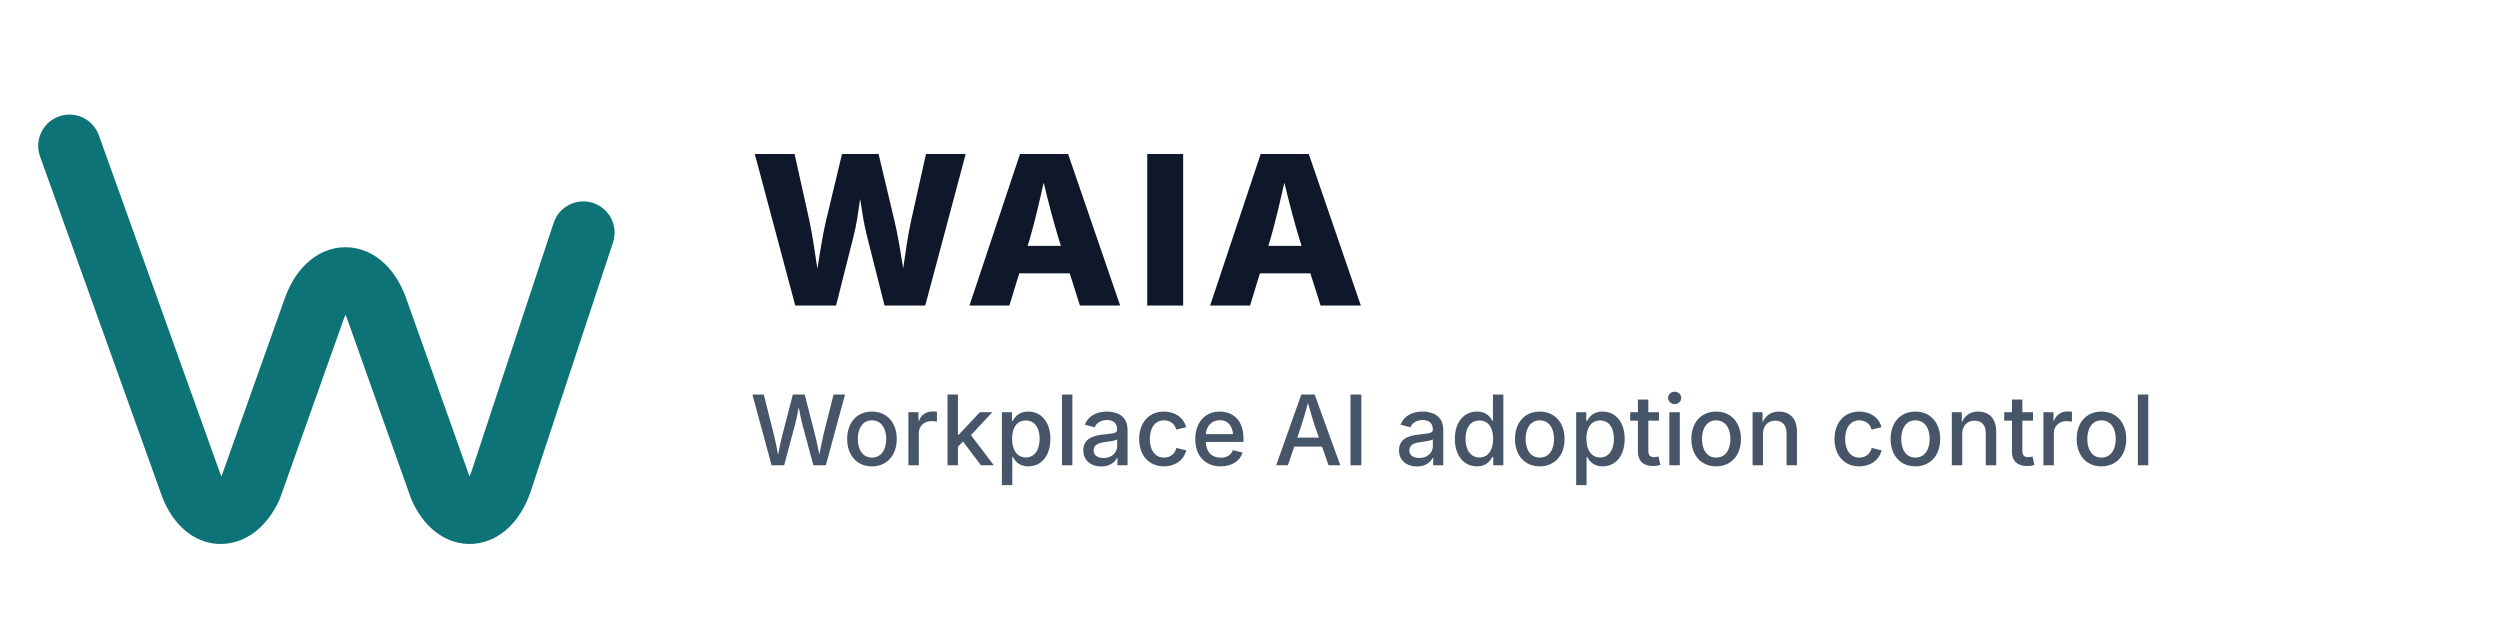
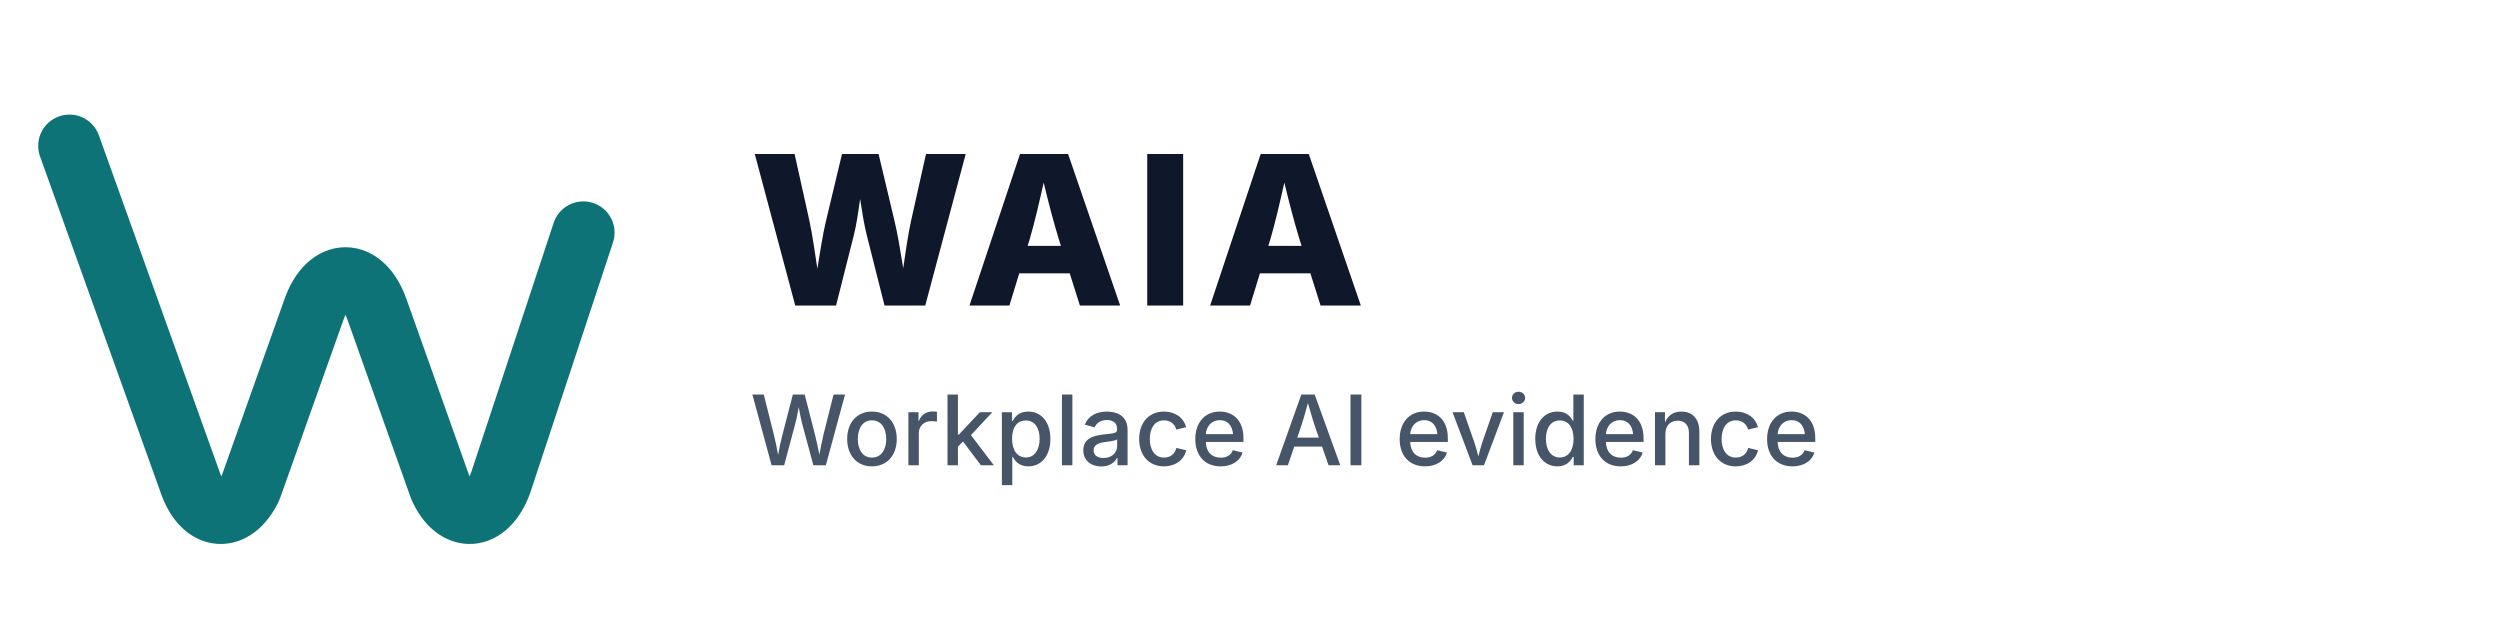
<svg xmlns="http://www.w3.org/2000/svg" viewBox="0 0 360 92" role="img" aria-labelledby="title desc">
  <path d="M10 21 27.4 69.5c1.9 5.5 6.3 5.8 8.7.7l9.1-25.6c2.1-6 7-6 9.1 0l9.1 25.6c2.3 5.1 6.7 4.8 8.7-.7L84 33.5" fill="none" stroke="#0D7377" stroke-width="9" stroke-linecap="round" stroke-linejoin="round" />
  <text x="108" y="44" fill="#0F172A" font-family="Inter, Arial, sans-serif" font-size="30" font-weight="800" letter-spacing="1.5">WAIA</text>
-   <text x="108" y="67" fill="#475569" font-family="Inter, Arial, sans-serif" font-size="14" font-weight="500">Workplace AI adoption control</text>
+   <text x="108" y="67" fill="#475569" font-family="Inter, Arial, sans-serif" font-size="14" font-weight="500">Workplace AI evidence</text>
</svg>
